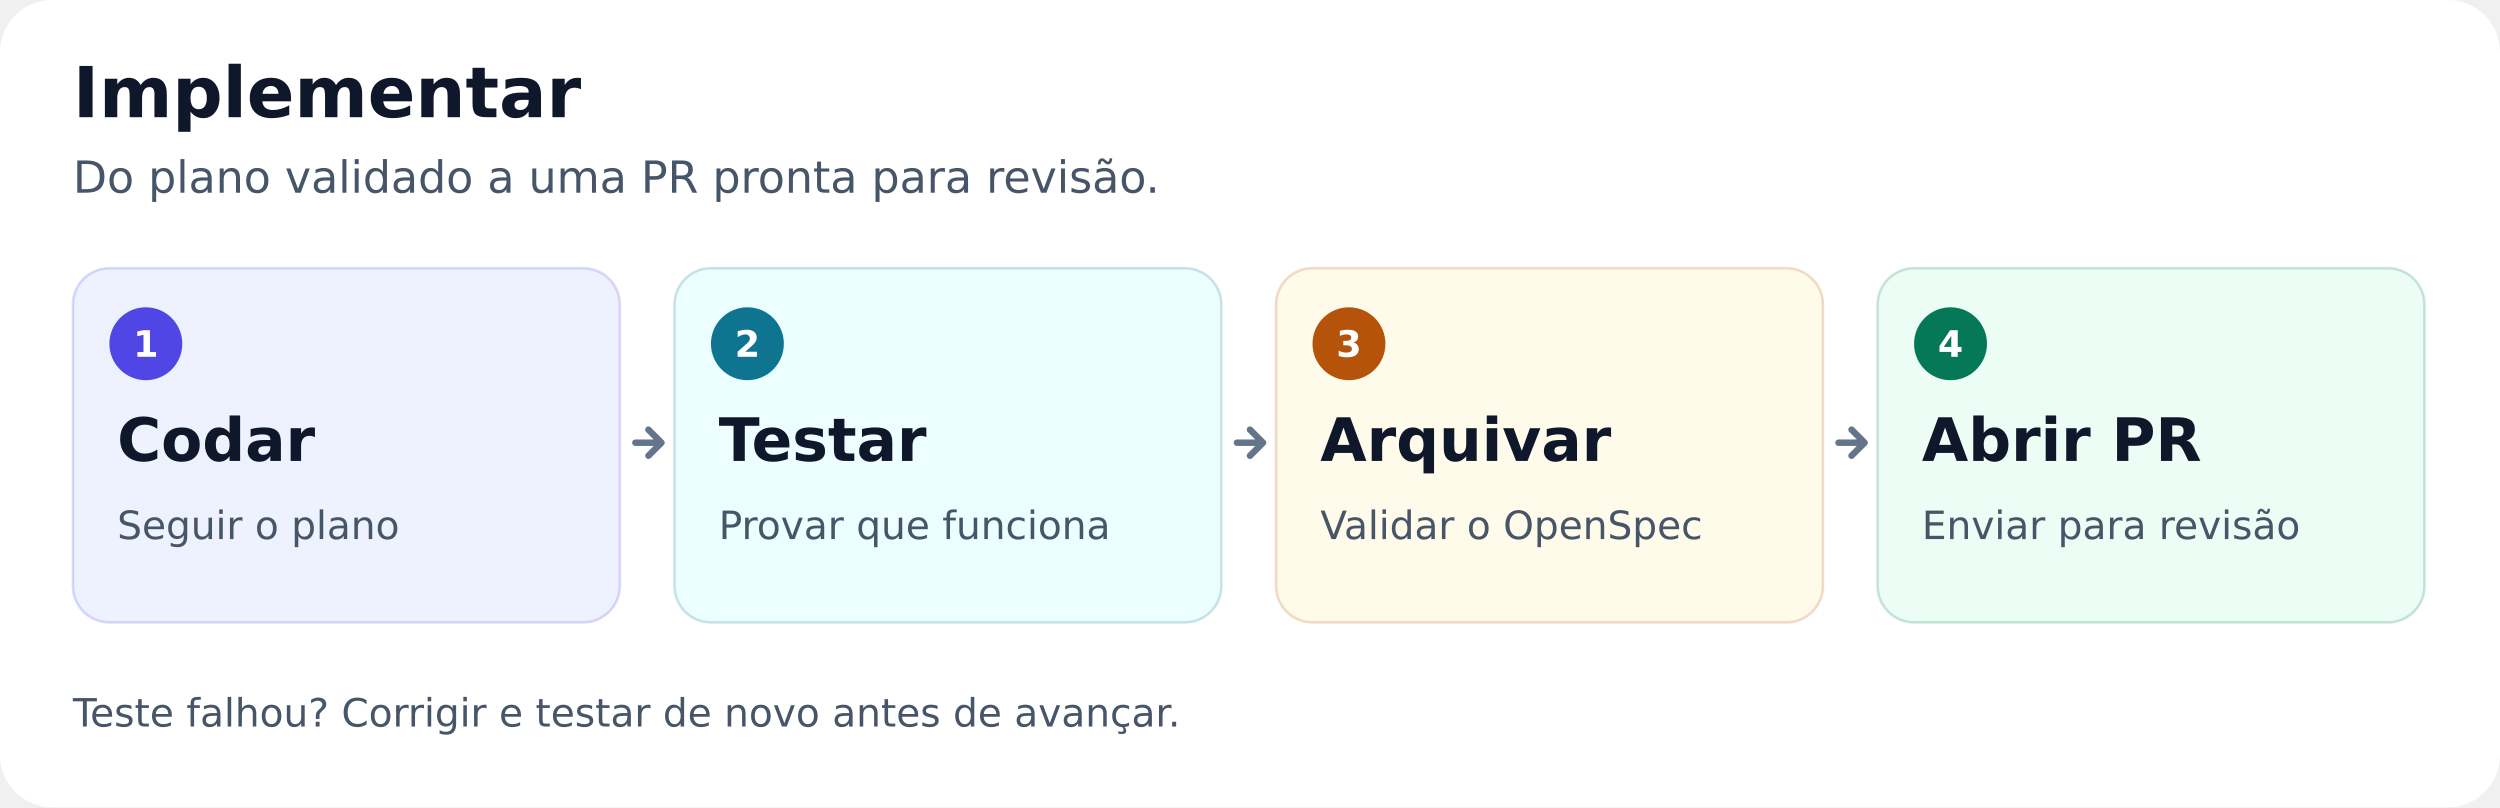
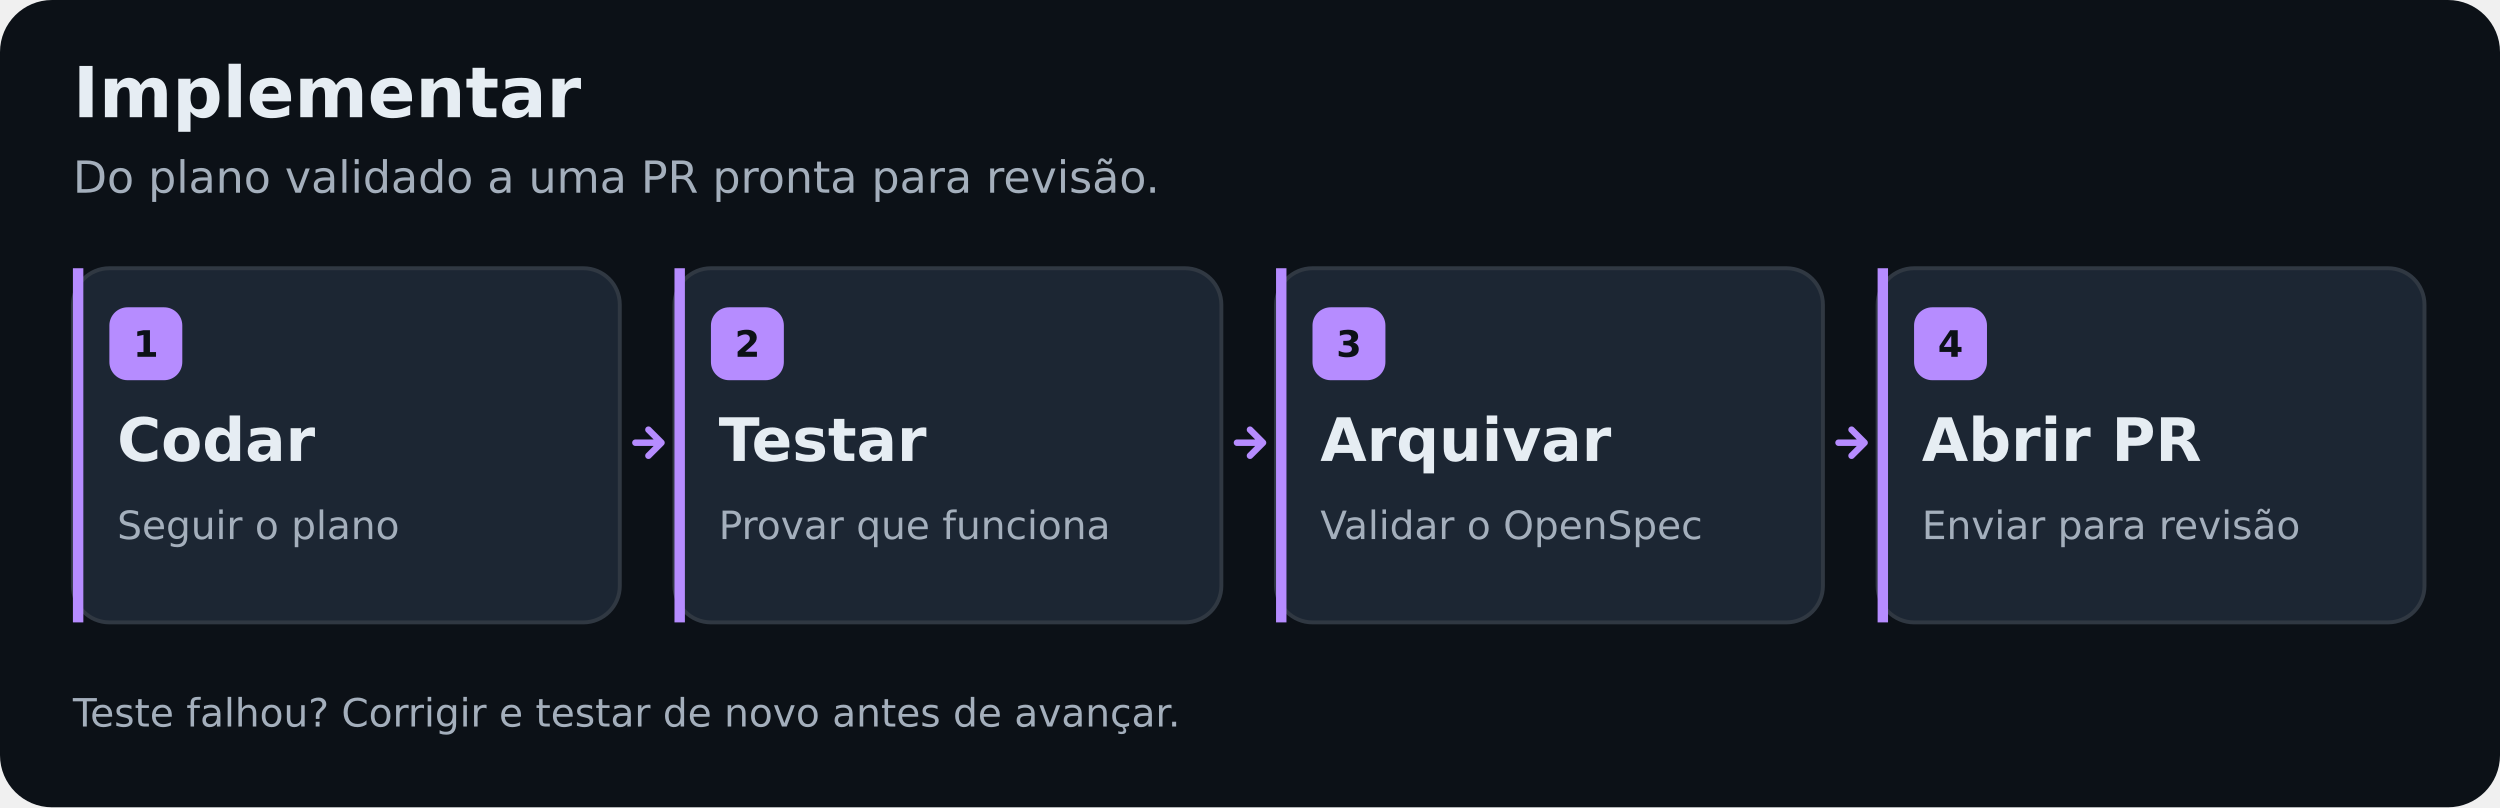
- <svg xmlns="http://www.w3.org/2000/svg" width="960" height="310" viewBox="0 0 960 310" role="img" aria-labelledby="title desc">
-   <rect width="960" height="310" rx="20" fill="#ffffff" />
-   <g font-family="DejaVu Sans,Arial,sans-serif">
-     <text x="28" y="45" font-size="27" font-weight="700" fill="#0f172a">Implementar</text>
-     <text x="28" y="74" font-size="17" fill="#475569">Do plano validado a uma PR pronta para revisão.</text>
-     <rect x="28" y="103" width="210" height="136" rx="14" fill="#eef2ff" stroke="#4f46e5" stroke-opacity=".2" />
-     <circle cx="56" cy="132" r="14" fill="#4f46e5" />
-     <text x="56" y="137" text-anchor="middle" fill="white" font-size="14" font-weight="700">1</text>
-     <text x="45" y="177" font-size="23" font-weight="700" fill="#0f172a">Codar</text>
-     <text x="45" y="207" font-size="15" fill="#475569">Seguir o plano</text>
-     <path d="M 244 170 h 9 m -4 -5 l 5 5 -5 5" fill="none" stroke="#64748b" stroke-width="2.5" stroke-linecap="round" stroke-linejoin="round" />
-     <rect x="259" y="103" width="210" height="136" rx="14" fill="#ecfeff" stroke="#0e7490" stroke-opacity=".2" />
-     <circle cx="287" cy="132" r="14" fill="#0e7490" />
-     <text x="287" y="137" text-anchor="middle" fill="white" font-size="14" font-weight="700">2</text>
-     <text x="276" y="177" font-size="23" font-weight="700" fill="#0f172a">Testar</text>
-     <text x="276" y="207" font-size="15" fill="#475569">Provar que funciona</text>
-     <path d="M 475 170 h 9 m -4 -5 l 5 5 -5 5" fill="none" stroke="#64748b" stroke-width="2.5" stroke-linecap="round" stroke-linejoin="round" />
-     <rect x="490" y="103" width="210" height="136" rx="14" fill="#fffbeb" stroke="#b45309" stroke-opacity=".2" />
-     <circle cx="518" cy="132" r="14" fill="#b45309" />
-     <text x="518" y="137" text-anchor="middle" fill="white" font-size="14" font-weight="700">3</text>
-     <text x="507" y="177" font-size="23" font-weight="700" fill="#0f172a">Arquivar</text>
-     <text x="507" y="207" font-size="15" fill="#475569">Validar o OpenSpec</text>
-     <path d="M 706 170 h 9 m -4 -5 l 5 5 -5 5" fill="none" stroke="#64748b" stroke-width="2.5" stroke-linecap="round" stroke-linejoin="round" />
-     <rect x="721" y="103" width="210" height="136" rx="14" fill="#ecfdf5" stroke="#047857" stroke-opacity=".2" />
-     <circle cx="749" cy="132" r="14" fill="#047857" />
-     <text x="749" y="137" text-anchor="middle" fill="white" font-size="14" font-weight="700">4</text>
-     <text x="738" y="177" font-size="23" font-weight="700" fill="#0f172a">Abrir PR</text>
-     <text x="738" y="207" font-size="15" fill="#475569">Enviar para revisão</text>
-     <text x="28" y="279" font-size="15" fill="#475569">Teste falhou? Corrigir e testar de novo antes de avançar.</text>
+ <svg xmlns="http://www.w3.org/2000/svg" width="960" height="310" viewBox="0 0 960 310" role="img" aria-labelledby="title desc" font-family="DejaVu Sans, sans-serif">
+   <rect width="960" height="310" rx="20" fill="#0c1117" />
+   <g font-family="DejaVu Sans, sans-serif">
+     <text x="28" y="45" font-size="27" font-weight="700" fill="#e6edf3">Implementar</text>
+     <text x="28" y="74" font-size="17" fill="#a4afbc">Do plano validado a uma PR pronta para revisão.</text>
+     <rect x="28" y="103" width="210" height="136" rx="14" fill="#1c2633" stroke="#303842" stroke-opacity="1" stroke-width="1.5" />
+     <rect x="28" y="103" width="4" height="136" fill="#b68cff" />
+     <rect x="42" y="118" width="28" height="28" rx="7" fill="#b68cff" />
+     <text x="56" y="137" text-anchor="middle" fill="#0c1117" font-size="14" font-weight="700">1</text>
+     <text x="45" y="177" font-size="23" font-weight="700" fill="#e6edf3">Codar</text>
+     <text x="45" y="207" font-size="15" fill="#a4afbc">Seguir o plano</text>
+     <path d="M 244 170 h 9 m -4 -5 l 5 5 -5 5" fill="none" stroke="#b68cff" stroke-width="2.5" stroke-linecap="round" stroke-linejoin="round" />
+     <rect x="259" y="103" width="210" height="136" rx="14" fill="#1c2633" stroke="#303842" stroke-opacity="1" stroke-width="1.5" />
+     <rect x="259" y="103" width="4" height="136" fill="#b68cff" />
+     <rect x="273" y="118" width="28" height="28" rx="7" fill="#b68cff" />
+     <text x="287" y="137" text-anchor="middle" fill="#0c1117" font-size="14" font-weight="700">2</text>
+     <text x="276" y="177" font-size="23" font-weight="700" fill="#e6edf3">Testar</text>
+     <text x="276" y="207" font-size="15" fill="#a4afbc">Provar que funciona</text>
+     <path d="M 475 170 h 9 m -4 -5 l 5 5 -5 5" fill="none" stroke="#b68cff" stroke-width="2.5" stroke-linecap="round" stroke-linejoin="round" />
+     <rect x="490" y="103" width="210" height="136" rx="14" fill="#1c2633" stroke="#303842" stroke-opacity="1" stroke-width="1.5" />
+     <rect x="490" y="103" width="4" height="136" fill="#b68cff" />
+     <rect x="504" y="118" width="28" height="28" rx="7" fill="#b68cff" />
+     <text x="518" y="137" text-anchor="middle" fill="#0c1117" font-size="14" font-weight="700">3</text>
+     <text x="507" y="177" font-size="23" font-weight="700" fill="#e6edf3">Arquivar</text>
+     <text x="507" y="207" font-size="15" fill="#a4afbc">Validar o OpenSpec</text>
+     <path d="M 706 170 h 9 m -4 -5 l 5 5 -5 5" fill="none" stroke="#b68cff" stroke-width="2.5" stroke-linecap="round" stroke-linejoin="round" />
+     <rect x="721" y="103" width="210" height="136" rx="14" fill="#1c2633" stroke="#303842" stroke-opacity="1" stroke-width="1.5" />
+     <rect x="721" y="103" width="4" height="136" fill="#b68cff" />
+     <rect x="735" y="118" width="28" height="28" rx="7" fill="#b68cff" />
+     <text x="749" y="137" text-anchor="middle" fill="#0c1117" font-size="14" font-weight="700">4</text>
+     <text x="738" y="177" font-size="23" font-weight="700" fill="#e6edf3">Abrir PR</text>
+     <text x="738" y="207" font-size="15" fill="#a4afbc">Enviar para revisão</text>
+     <text x="28" y="279" font-size="15" fill="#a4afbc">Teste falhou? Corrigir e testar de novo antes de avançar.</text>
  </g>
</svg>
